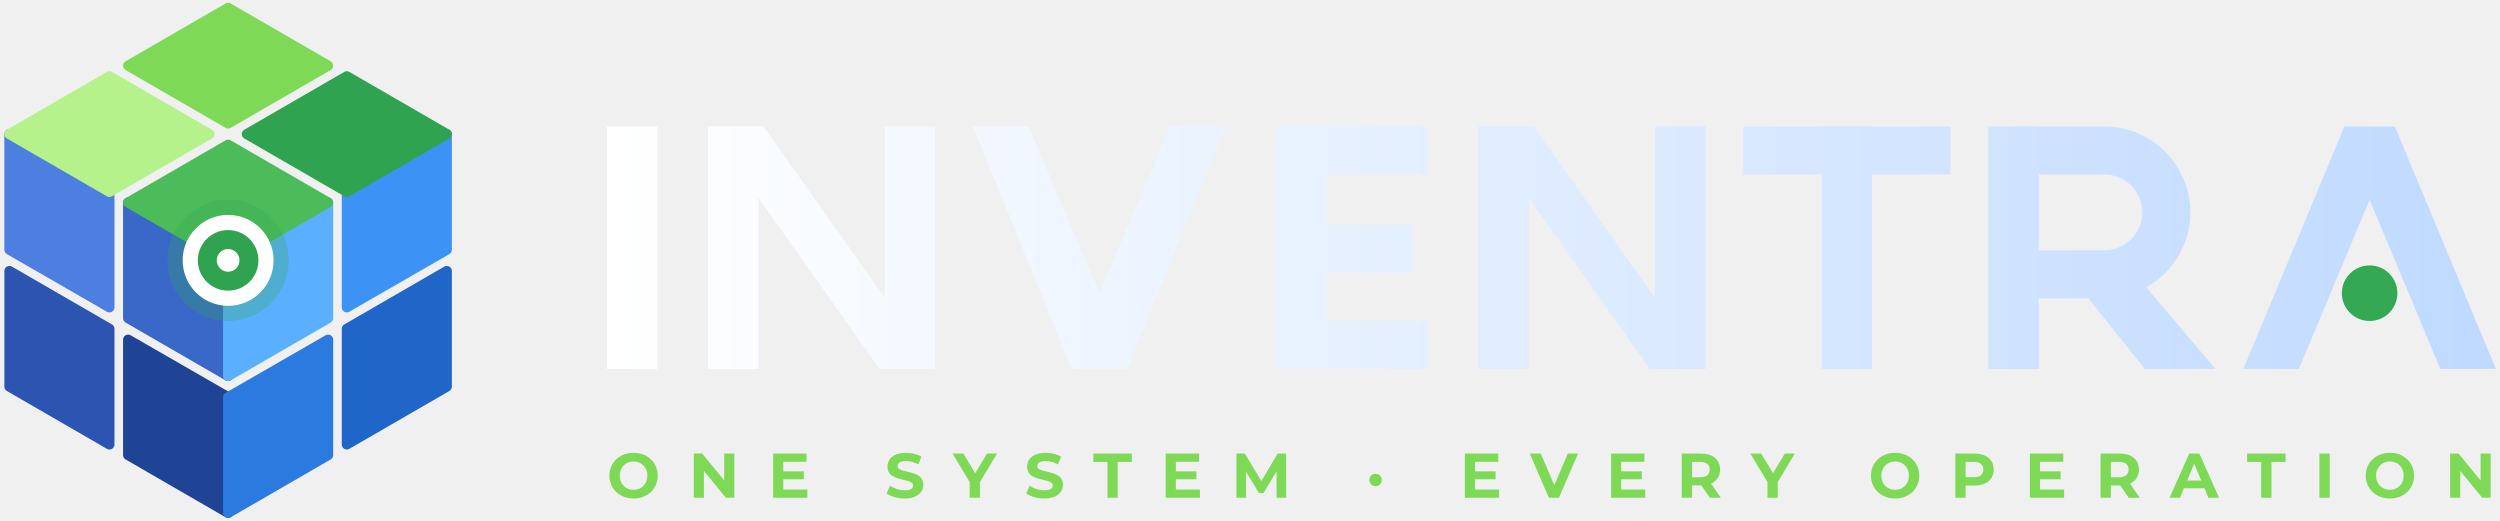
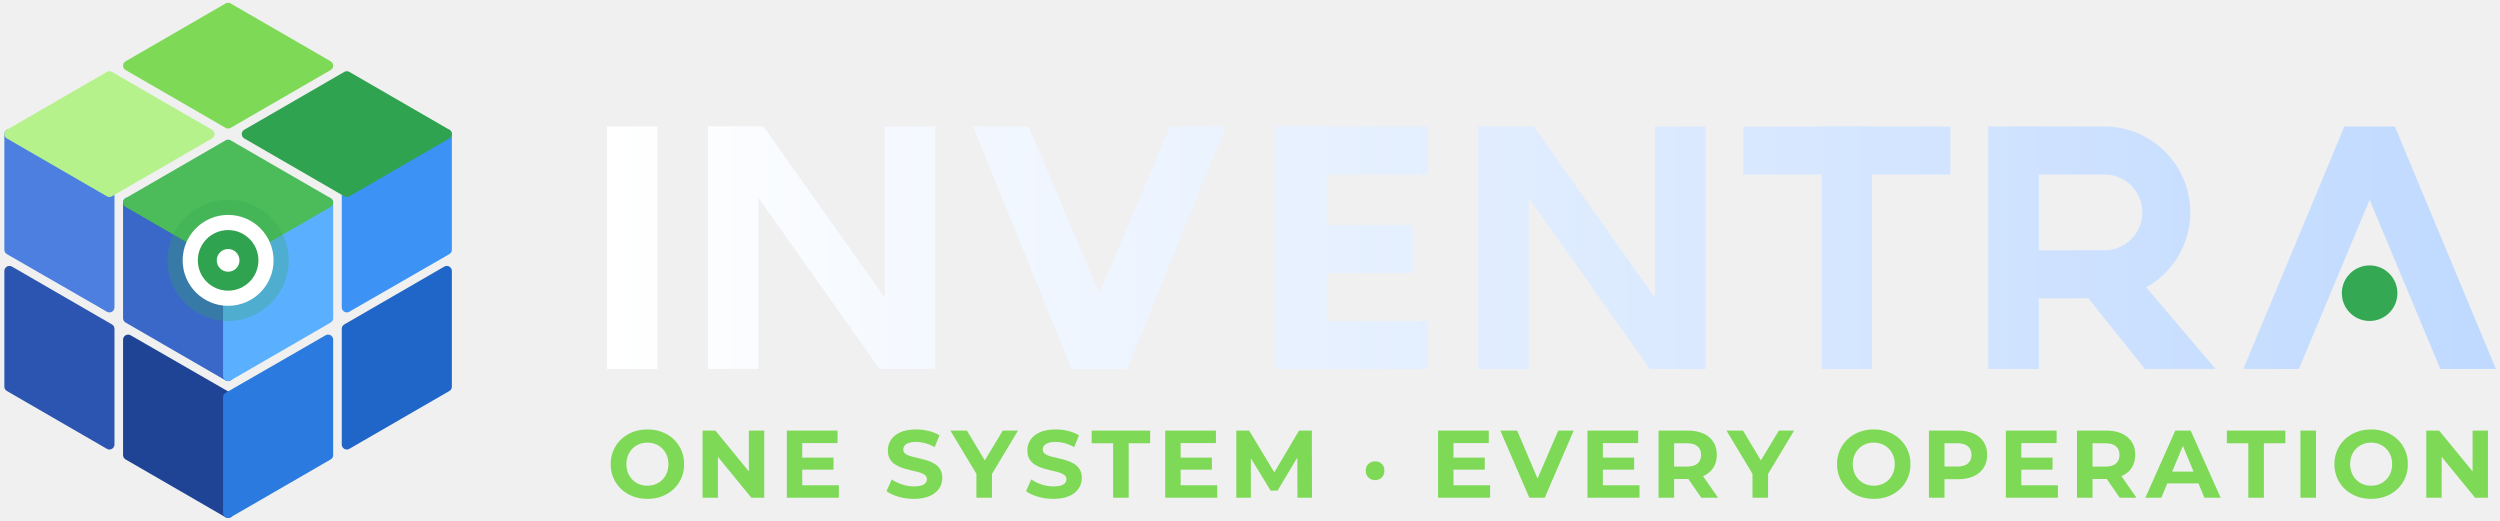
<svg xmlns="http://www.w3.org/2000/svg" viewBox="35.2 21.9 988.9 206.2" width="989" height="206" role="img" aria-label="Inventra – One system. Every operation.">
  <defs>
    <linearGradient id="gW" gradientUnits="userSpaceOnUse" x1="275" y1="0" x2="1023" y2="0">
      <stop offset="0" stop-color="#FFFFFF" />
      <stop offset="1" stop-color="#BFD9FF" />
    </linearGradient>
  </defs>
  <g transform="translate(5 5)">
    <polygon points="33.4,70.0 73.0,92.9 73.0,138.6 33.4,115.8" fill="#4C7FE0" stroke="#4C7FE0" stroke-width="4" stroke-linejoin="round" />
    <polygon points="80.4,97.1 120.0,120.0 120.0,165.8 80.4,142.9" fill="#3A68C8" stroke="#3A68C8" stroke-width="4" stroke-linejoin="round" />
    <polygon points="33.4,124.2 73.0,147.1 73.0,192.9 33.4,170.0" fill="#2B55B0" stroke="#2B55B0" stroke-width="4" stroke-linejoin="round" />
    <polygon points="80.4,151.4 120.0,174.2 120.0,220.0 80.4,197.1" fill="#1F4496" stroke="#1F4496" stroke-width="4" stroke-linejoin="round" />
    <polygon points="120.0,120.0 159.6,97.1 159.6,142.9 120.0,165.8" fill="#5AB0FF" stroke="#5AB0FF" stroke-width="4" stroke-linejoin="round" />
    <polygon points="167.0,92.9 206.6,70.0 206.6,115.8 167.0,138.6" fill="#3D93F5" stroke="#3D93F5" stroke-width="4" stroke-linejoin="round" />
    <polygon points="120.0,174.2 159.6,151.4 159.6,197.1 120.0,220.0" fill="#2A7AE0" stroke="#2A7AE0" stroke-width="4" stroke-linejoin="round" />
    <polygon points="167.0,147.1 206.6,124.2 206.6,170.0 167.0,192.9" fill="#1F66C8" stroke="#1F66C8" stroke-width="4" stroke-linejoin="round" />
    <polygon points="33.4,70.0 73.0,47.1 112.6,70.0 73.0,92.9" fill="#B6F28C" stroke="#B6F28C" stroke-width="4" stroke-linejoin="round" />
    <polygon points="80.4,42.9 120.0,20.0 159.6,42.9 120.0,65.8" fill="#7ED957" stroke="#7ED957" stroke-width="4" stroke-linejoin="round" />
    <polygon points="80.4,97.1 120.0,74.2 159.6,97.1 120.0,120.0" fill="#4CBB5A" stroke="#4CBB5A" stroke-width="4" stroke-linejoin="round" />
    <polygon points="127.4,70.0 167.0,47.1 206.6,70.0 167.0,92.9" fill="#2FA34F" stroke="#2FA34F" stroke-width="4" stroke-linejoin="round" />
    <circle cx="120" cy="120" r="24" fill="#34A853" fill-opacity=".28" />
    <circle cx="120" cy="120" r="18" fill="#fff" />
    <circle cx="120" cy="120" r="12" fill="#2FA34F" />
    <circle cx="120" cy="120" r="4.5" fill="#fff" />
  </g>
  <g transform="translate(0 10)">
    <g fill="url(#gW)">
      <rect x="275" y="62" width="20" height="96" />
      <rect x="315" y="62" width="20" height="96" />
      <rect x="385" y="62" width="20" height="96" />
      <polygon points="315,62 337,62 405,158 383,158" />
      <polygon points="420,62 442,62 470,128 498,62 520,62 481,158 459,158" />
      <rect x="540" y="62" width="20" height="96" />
      <rect x="540" y="62" width="60" height="19" />
      <rect x="540" y="101" width="54" height="19" />
      <rect x="540" y="139" width="60" height="19" />
      <rect x="620" y="62" width="20" height="96" />
      <rect x="690" y="62" width="20" height="96" />
      <polygon points="620,62 642,62 710,158 688,158" />
      <rect x="725" y="62" width="82" height="19" />
      <rect x="756" y="62" width="20" height="96" />
      <rect x="822" y="62" width="20" height="96" />
      <path d="M832 71.5 H868 A24.5 24.5 0 0 1 868 120.5 H832" fill="none" stroke="url(#gW)" stroke-width="19" />
      <polygon points="852,118 878,118 912,158 884,158" />
      <polygon points="923,158 963,62 983,62 1023,158 1001,158 973,91 945,158" />
    </g>
    <circle cx="973" cy="128" r="11" fill="#34A853" />
  </g>
-   <path transform="translate(275 219)" d="M10.563 0.294Q8.497 0.294 6.741 -0.381Q4.986 -1.056 3.698 -2.278Q2.411 -3.5 1.696 -5.149Q0.981 -6.797 0.981 -8.755Q0.981 -10.712 1.696 -12.354Q2.411 -13.995 3.7 -15.222Q4.99 -16.449 6.739 -17.122Q8.489 -17.794 10.555 -17.794Q12.629 -17.794 14.37 -17.124Q16.111 -16.454 17.397 -15.232Q18.683 -14.01 19.398 -12.364Q20.113 -10.717 20.113 -8.753Q20.113 -6.79 19.398 -5.137Q18.683 -3.485 17.397 -2.266Q16.111 -1.046 14.37 -0.376Q12.629 0.294 10.563 0.294ZM10.554 -3.138Q11.727 -3.138 12.719 -3.546Q13.712 -3.954 14.452 -4.703Q15.192 -5.451 15.605 -6.48Q16.018 -7.508 16.018 -8.755Q16.018 -10.001 15.607 -11.024Q15.196 -12.046 14.455 -12.796Q13.714 -13.545 12.721 -13.954Q11.728 -14.362 10.555 -14.362Q9.383 -14.362 8.386 -13.953Q7.388 -13.544 6.645 -12.794Q5.902 -12.043 5.489 -11.02Q5.076 -9.996 5.076 -8.755Q5.076 -7.514 5.488 -6.486Q5.9 -5.457 6.642 -4.703Q7.385 -3.949 8.383 -3.544Q9.382 -3.138 10.554 -3.138Z M34.398 0.0V-17.5H37.739L48.072 -4.889H46.456V-17.5H50.456V0.0H47.115L36.781 -12.611H38.398V0.0Z M65.822 0.0V-17.5H79.036V-14.242H69.842V-3.258H79.376V0.0ZM69.547 -7.308V-10.457H77.981V-7.308Z M117.876 0.294Q115.781 0.294 113.852 -0.266Q111.923 -0.826 110.748 -1.717L112.12 -4.78Q113.235 -3.979 114.78 -3.466Q116.325 -2.954 117.895 -2.954Q119.107 -2.954 119.844 -3.194Q120.58 -3.435 120.926 -3.859Q121.272 -4.282 121.272 -4.824Q121.272 -5.525 120.716 -5.943Q120.161 -6.362 119.261 -6.625Q118.361 -6.887 117.276 -7.123Q116.19 -7.358 115.1 -7.7Q114.01 -8.043 113.109 -8.595Q112.209 -9.147 111.654 -10.055Q111.099 -10.962 111.099 -12.362Q111.099 -13.851 111.906 -15.083Q112.713 -16.315 114.352 -17.055Q115.991 -17.794 118.48 -17.794Q120.119 -17.794 121.723 -17.404Q123.327 -17.014 124.552 -16.254L123.289 -13.186Q122.08 -13.881 120.845 -14.214Q119.61 -14.546 118.445 -14.546Q117.263 -14.546 116.521 -14.276Q115.78 -14.005 115.447 -13.559Q115.114 -13.113 115.114 -12.556Q115.114 -11.865 115.669 -11.452Q116.224 -11.038 117.124 -10.788Q118.024 -10.538 119.115 -10.3Q120.205 -10.062 121.29 -9.727Q122.376 -9.392 123.276 -8.847Q124.176 -8.303 124.731 -7.4Q125.286 -6.498 125.286 -5.123Q125.286 -3.659 124.472 -2.427Q123.658 -1.195 122.016 -0.45Q120.374 0.294 117.876 0.294Z M143.643 0.0V-7.147L144.571 -4.693L136.862 -17.5H141.171L147.059 -7.681H144.596L150.519 -17.5H154.484L146.795 -4.693L147.703 -7.147V0.0Z M173.174 0.294Q171.079 0.294 169.15 -0.266Q167.221 -0.826 166.047 -1.717L167.419 -4.78Q168.533 -3.979 170.078 -3.466Q171.623 -2.954 173.194 -2.954Q174.406 -2.954 175.142 -3.194Q175.878 -3.435 176.224 -3.859Q176.57 -4.282 176.57 -4.824Q176.57 -5.525 176.015 -5.943Q175.459 -6.362 174.559 -6.625Q173.659 -6.887 172.574 -7.123Q171.488 -7.358 170.398 -7.7Q169.308 -8.043 168.408 -8.595Q167.507 -9.147 166.952 -10.055Q166.397 -10.962 166.397 -12.362Q166.397 -13.851 167.204 -15.083Q168.011 -16.315 169.65 -17.055Q171.289 -17.794 173.778 -17.794Q175.417 -17.794 177.021 -17.404Q178.626 -17.014 179.85 -16.254L178.588 -13.186Q177.378 -13.881 176.143 -14.214Q174.908 -14.546 173.743 -14.546Q172.561 -14.546 171.82 -14.276Q171.078 -14.005 170.745 -13.559Q170.412 -13.113 170.412 -12.556Q170.412 -11.865 170.967 -11.452Q171.522 -11.038 172.422 -10.788Q173.323 -10.538 174.413 -10.3Q175.503 -10.062 176.588 -9.727Q177.674 -9.392 178.574 -8.847Q179.474 -8.303 180.029 -7.4Q180.585 -6.498 180.585 -5.123Q180.585 -3.659 179.77 -2.427Q178.956 -1.195 177.314 -0.45Q175.672 0.294 173.174 0.294Z M198.211 0.0V-14.192H192.619V-17.5H207.863V-14.192H202.271V0.0Z M221.266 0.0V-17.5H234.481V-14.242H225.286V-3.258H234.821V0.0ZM224.992 -7.308V-10.457H233.425V-7.308Z M249.265 0.0V-17.5H252.607L260.059 -5.14H258.294L265.607 -17.5H268.948L268.983 0.0H265.192L265.157 -11.663H265.871L260.015 -1.862H258.199L252.218 -11.663H253.056V0.0Z M304.377 -4.593Q303.334 -4.593 302.635 -5.275Q301.937 -5.956 301.937 -7.054Q301.937 -8.152 302.635 -8.816Q303.334 -9.479 304.377 -9.479Q305.445 -9.479 306.123 -8.816Q306.802 -8.152 306.802 -7.054Q306.802 -5.956 306.123 -5.275Q305.445 -4.593 304.377 -4.593Z M339.737 0.0V-17.5H352.951V-14.242H343.757V-3.258H353.291V0.0ZM343.462 -7.308V-10.457H351.896V-7.308Z M372.994 0.0 365.428 -17.5H369.817L376.4 -2.001H373.832L380.53 -17.5H384.55L376.999 0.0Z M397.61 0.0V-17.5H410.824V-14.242H401.63V-3.258H411.164V0.0ZM401.335 -7.308V-10.457H409.769V-7.308Z M425.609 0.0V-17.5H433.075Q436.738 -17.5 438.762 -15.808Q440.787 -14.116 440.787 -11.156Q440.787 -9.207 439.865 -7.797Q438.943 -6.387 437.238 -5.635Q435.533 -4.883 433.174 -4.883H427.858L429.668 -6.644V0.0ZM436.748 0.0 432.357 -6.36H436.691L441.117 0.0ZM429.668 -6.205 427.858 -8.111H432.965Q434.824 -8.111 435.758 -8.917Q436.692 -9.724 436.692 -11.156Q436.692 -12.604 435.758 -13.403Q434.824 -14.202 432.965 -14.202H427.858L429.668 -16.123Z M459.557 0.0V-7.147L460.485 -4.693L452.776 -17.5H457.085L462.973 -7.681H460.51L466.432 -17.5H470.398L462.709 -4.693L463.617 -7.147V0.0Z M510.12 0.294Q508.054 0.294 506.299 -0.381Q504.543 -1.056 503.256 -2.278Q501.969 -3.5 501.254 -5.149Q500.539 -6.797 500.539 -8.755Q500.539 -10.712 501.254 -12.354Q501.969 -13.995 503.258 -15.222Q504.547 -16.449 506.297 -17.122Q508.046 -17.794 510.112 -17.794Q512.187 -17.794 513.928 -17.124Q515.669 -16.454 516.955 -15.232Q518.241 -14.01 518.955 -12.364Q519.67 -10.717 519.67 -8.753Q519.67 -6.79 518.955 -5.137Q518.241 -3.485 516.955 -2.266Q515.669 -1.046 513.928 -0.376Q512.187 0.294 510.12 0.294ZM510.112 -3.138Q511.284 -3.138 512.277 -3.546Q513.269 -3.954 514.01 -4.703Q514.75 -5.451 515.163 -6.48Q515.576 -7.508 515.576 -8.755Q515.576 -10.001 515.164 -11.024Q514.753 -12.046 514.012 -12.796Q513.271 -13.545 512.278 -13.954Q511.285 -14.362 510.113 -14.362Q508.94 -14.362 507.943 -13.953Q506.946 -13.544 506.203 -12.794Q505.459 -12.043 505.046 -11.02Q504.633 -9.996 504.633 -8.755Q504.633 -7.514 505.046 -6.486Q505.458 -5.457 506.2 -4.703Q506.942 -3.949 507.941 -3.544Q508.939 -3.138 510.112 -3.138Z M533.955 0.0V-17.5H541.52Q543.88 -17.5 545.584 -16.738Q547.289 -15.975 548.211 -14.548Q549.133 -13.121 549.133 -11.156Q549.133 -9.207 548.211 -7.785Q547.289 -6.362 545.584 -5.595Q543.88 -4.828 541.52 -4.828H536.204L538.015 -6.644V0.0ZM538.015 -6.205 536.204 -8.126H541.311Q543.17 -8.126 544.104 -8.925Q545.039 -9.724 545.039 -11.156Q545.039 -12.604 544.104 -13.403Q543.17 -14.202 541.311 -14.202H536.204L538.015 -16.123Z M563.479 0.0V-17.5H576.694V-14.242H567.499V-3.258H577.034V0.0ZM567.205 -7.308V-10.457H575.638V-7.308Z M591.478 0.0V-17.5H598.944Q602.607 -17.5 604.632 -15.808Q606.656 -14.116 606.656 -11.156Q606.656 -9.207 605.734 -7.797Q604.812 -6.387 603.107 -5.635Q601.403 -4.883 599.043 -4.883H593.728L595.538 -6.644V0.0ZM602.617 0.0 598.227 -6.36H602.561L606.986 0.0ZM595.538 -6.205 593.728 -8.111H598.834Q600.693 -8.111 601.627 -8.917Q602.562 -9.724 602.562 -11.156Q602.562 -12.604 601.627 -13.403Q600.693 -14.202 598.834 -14.202H593.728L595.538 -16.123Z M618.77 0.0 626.571 -17.5H630.576L638.392 0.0H634.162L627.743 -15.439H629.349L622.93 0.0ZM622.686 -3.744 623.749 -6.817H632.764L633.842 -3.744Z M655.07 0.0V-14.192H649.478V-17.5H664.723V-14.192H659.13V0.0Z M678.126 0.0V-17.5H682.185V0.0Z M706.039 0.294Q703.973 0.294 702.217 -0.381Q700.462 -1.056 699.174 -2.278Q697.887 -3.5 697.172 -5.149Q696.457 -6.797 696.457 -8.755Q696.457 -10.712 697.172 -12.354Q697.887 -13.995 699.176 -15.222Q700.466 -16.449 702.215 -17.122Q703.965 -17.794 706.031 -17.794Q708.105 -17.794 709.846 -17.124Q711.587 -16.454 712.873 -15.232Q714.159 -14.01 714.874 -12.364Q715.589 -10.717 715.589 -8.753Q715.589 -6.79 714.874 -5.137Q714.159 -3.485 712.873 -2.266Q711.587 -1.046 709.846 -0.376Q708.105 0.294 706.039 0.294ZM706.03 -3.138Q707.203 -3.138 708.195 -3.546Q709.188 -3.954 709.928 -4.703Q710.668 -5.451 711.081 -6.48Q711.494 -7.508 711.494 -8.755Q711.494 -10.001 711.083 -11.024Q710.671 -12.046 709.931 -12.796Q709.19 -13.545 708.197 -13.954Q707.204 -14.362 706.031 -14.362Q704.859 -14.362 703.862 -13.953Q702.864 -13.544 702.121 -12.794Q701.378 -12.043 700.965 -11.02Q700.552 -9.996 700.552 -8.755Q700.552 -7.514 700.964 -6.486Q701.376 -5.457 702.118 -4.703Q702.86 -3.949 703.859 -3.544Q704.858 -3.138 706.03 -3.138Z M729.874 0.0V-17.5H733.215L743.548 -4.889H741.932V-17.5H745.932V0.0H742.59L732.257 -12.611H733.874V0.0Z" fill="#7ED957" />
+   <path transform="translate(275 219)" d="M16.056 0.447Q12.915 0.447 10.247 -0.579Q7.578 -1.605 5.622 -3.463Q3.665 -5.321 2.578 -7.826Q1.492 -10.332 1.492 -13.307Q1.492 -16.282 2.578 -18.778Q3.665 -21.273 5.625 -23.138Q7.584 -25.002 10.243 -26.025Q12.903 -27.047 16.043 -27.047Q19.197 -27.047 21.843 -26.029Q24.489 -25.01 26.444 -23.153Q28.398 -21.296 29.485 -18.793Q30.572 -16.29 30.572 -13.305Q30.572 -10.32 29.485 -7.809Q28.398 -5.298 26.444 -3.444Q24.489 -1.59 21.843 -0.571Q19.197 0.447 16.056 0.447ZM16.043 -4.77Q17.825 -4.77 19.333 -5.39Q20.842 -6.01 21.967 -7.148Q23.092 -8.286 23.72 -9.849Q24.348 -11.412 24.348 -13.307Q24.348 -15.202 23.723 -16.756Q23.097 -18.31 21.971 -19.449Q20.845 -20.589 19.336 -21.21Q17.826 -21.83 16.044 -21.83Q14.262 -21.83 12.746 -21.209Q11.23 -20.587 10.101 -19.447Q8.971 -18.306 8.343 -16.75Q7.715 -15.194 7.715 -13.308Q7.715 -11.421 8.342 -9.858Q8.969 -8.295 10.097 -7.149Q11.225 -6.003 12.743 -5.386Q14.26 -4.77 16.043 -4.77Z M37.879 0.0V-26.6H42.958L58.664 -7.431H56.207V-26.6H62.287V0.0H57.208L41.502 -19.169H43.959V0.0Z M71.237 0.0V-26.6H91.323V-21.647H77.348V-4.953H91.84V0.0ZM76.9 -11.108V-15.895H89.719V-11.108Z M121.547 0.447Q118.364 0.447 115.431 -0.404Q112.499 -1.256 110.714 -2.61L112.799 -7.265Q114.493 -6.049 116.841 -5.269Q119.19 -4.489 121.577 -4.489Q123.42 -4.489 124.539 -4.855Q125.658 -5.221 126.184 -5.865Q126.709 -6.509 126.709 -7.332Q126.709 -8.398 125.865 -9.034Q125.021 -9.67 123.653 -10.069Q122.285 -10.469 120.635 -10.826Q118.985 -11.184 117.328 -11.704Q115.671 -12.225 114.303 -13.064Q112.934 -13.904 112.09 -15.283Q111.247 -16.662 111.247 -18.79Q111.247 -21.054 112.473 -22.926Q113.7 -24.799 116.191 -25.923Q118.682 -27.047 122.465 -27.047Q124.957 -27.047 127.395 -26.455Q129.834 -25.862 131.695 -24.707L129.776 -20.043Q127.938 -21.1 126.06 -21.605Q124.183 -22.111 122.412 -22.111Q120.616 -22.111 119.489 -21.699Q118.362 -21.288 117.855 -20.61Q117.349 -19.932 117.349 -19.086Q117.349 -18.035 118.193 -17.407Q119.037 -16.778 120.405 -16.398Q121.773 -16.017 123.431 -15.656Q125.088 -15.294 126.738 -14.785Q128.387 -14.276 129.756 -13.448Q131.124 -12.62 131.968 -11.248Q132.812 -9.877 132.812 -7.787Q132.812 -5.561 131.574 -3.689Q130.336 -1.816 127.841 -0.684Q125.345 0.447 121.547 0.447Z M146.308 0.0V-10.863L147.718 -7.133L136.001 -26.6H142.551L151.5 -11.675H147.756L156.759 -26.6H162.786L151.099 -7.133L152.479 -10.863V0.0Z M176.789 0.447Q173.605 0.447 170.673 -0.404Q167.74 -1.256 165.955 -2.61L168.041 -7.265Q169.734 -6.049 172.083 -5.269Q174.431 -4.489 176.819 -4.489Q178.661 -4.489 179.78 -4.855Q180.9 -5.221 181.425 -5.865Q181.951 -6.509 181.951 -7.332Q181.951 -8.398 181.107 -9.034Q180.263 -9.67 178.895 -10.069Q177.526 -10.469 175.876 -10.826Q174.227 -11.184 172.569 -11.704Q170.912 -12.225 169.544 -13.064Q168.176 -13.904 167.332 -15.283Q166.488 -16.662 166.488 -18.79Q166.488 -21.054 167.714 -22.926Q168.941 -24.799 171.432 -25.923Q173.923 -27.047 177.706 -27.047Q180.198 -27.047 182.637 -26.455Q185.075 -25.862 186.936 -24.707L185.018 -20.043Q183.179 -21.1 181.302 -21.605Q179.424 -22.111 177.653 -22.111Q175.857 -22.111 174.73 -21.699Q173.603 -21.288 173.097 -20.61Q172.59 -19.932 172.59 -19.086Q172.59 -18.035 173.434 -17.407Q174.278 -16.778 175.646 -16.398Q177.015 -16.017 178.672 -15.656Q180.329 -15.294 181.979 -14.785Q183.629 -14.276 184.997 -13.448Q186.365 -12.62 187.209 -11.248Q188.053 -9.877 188.053 -7.787Q188.053 -5.561 186.815 -3.689Q185.577 -1.816 183.082 -0.684Q180.587 0.447 176.789 0.447Z M200.439 0.0V-21.572H191.939V-26.6H215.111V-21.572H206.61V0.0Z M221.077 0.0V-26.6H241.163V-21.647H227.188V-4.953H241.68V0.0ZM226.74 -11.108V-15.895H239.559V-11.108Z M249.23 0.0V-26.6H254.309L265.637 -7.812H262.953L274.069 -26.6H279.148L279.201 0.0H273.439L273.385 -17.727H274.471L265.569 -2.83H262.809L253.717 -17.727H254.992V0.0Z M304.188 -6.982Q302.603 -6.982 301.541 -8.018Q300.479 -9.053 300.479 -10.722Q300.479 -12.391 301.541 -13.4Q302.603 -14.409 304.188 -14.409Q305.811 -14.409 306.842 -13.4Q307.874 -12.391 307.874 -10.722Q307.874 -9.053 306.842 -8.018Q305.811 -6.982 304.188 -6.982Z M329.123 0.0V-26.6H349.208V-21.647H335.233V-4.953H349.725V0.0ZM334.785 -11.108V-15.895H347.605V-11.108Z M365.268 0.0 353.768 -26.6H360.439L370.446 -3.041H366.542L376.723 -26.6H382.833L371.356 0.0Z M388.278 0.0V-26.6H408.364V-21.647H394.388V-4.953H408.881V0.0ZM393.941 -11.108V-15.895H406.76V-11.108Z M416.431 0.0V-26.6H427.779Q433.347 -26.6 436.424 -24.028Q439.501 -21.456 439.501 -16.958Q439.501 -13.994 438.1 -11.852Q436.698 -9.709 434.107 -8.565Q431.516 -7.422 427.93 -7.422H419.849L422.601 -10.099V0.0ZM433.362 0.0 426.688 -9.667H433.276L440.003 0.0ZM422.601 -9.432 419.849 -12.328H427.612Q430.437 -12.328 431.857 -13.554Q433.278 -14.78 433.278 -16.958Q433.278 -19.158 431.857 -20.373Q430.437 -21.587 427.612 -21.587H419.849L422.601 -24.507Z M453.626 0.0V-10.863L455.036 -7.133L443.319 -26.6H449.869L458.818 -11.675H455.074L464.077 -26.6H470.104L458.417 -7.133L459.797 -10.863V0.0Z M501.67 0.447Q498.53 0.447 495.861 -0.579Q493.193 -1.605 491.236 -3.463Q489.28 -5.321 488.193 -7.826Q487.106 -10.332 487.106 -13.307Q487.106 -16.282 488.193 -18.778Q489.28 -21.273 491.239 -23.138Q493.199 -25.002 495.858 -26.025Q498.517 -27.047 501.658 -27.047Q504.811 -27.047 507.457 -26.029Q510.104 -25.01 512.058 -23.153Q514.013 -21.296 515.1 -18.793Q516.186 -16.29 516.186 -13.305Q516.186 -10.32 515.1 -7.809Q514.013 -5.298 512.058 -3.444Q510.104 -1.59 507.457 -0.571Q504.811 0.447 501.67 0.447ZM501.657 -4.77Q503.439 -4.77 504.948 -5.39Q506.457 -6.01 507.582 -7.148Q508.707 -8.286 509.335 -9.849Q509.963 -11.412 509.963 -13.307Q509.963 -15.202 509.337 -16.756Q508.712 -18.31 507.586 -19.449Q506.46 -20.589 504.95 -21.21Q503.441 -21.83 501.659 -21.83Q499.877 -21.83 498.361 -21.209Q496.845 -20.587 495.715 -19.447Q494.585 -18.306 493.958 -16.75Q493.33 -15.194 493.33 -13.308Q493.33 -11.421 493.957 -9.858Q494.583 -8.295 495.711 -7.149Q496.839 -6.003 498.357 -5.386Q499.875 -4.77 501.657 -4.77Z M523.493 0.0V-26.6H534.992Q538.579 -26.6 541.17 -25.441Q543.761 -24.283 545.162 -22.113Q546.564 -19.944 546.564 -16.958Q546.564 -13.994 545.162 -11.833Q543.761 -9.671 541.17 -8.505Q538.579 -7.339 534.992 -7.339H526.912L529.664 -10.099V0.0ZM529.664 -9.432 526.912 -12.351H534.675Q537.5 -12.351 538.92 -13.566Q540.34 -14.78 540.34 -16.958Q540.34 -19.158 538.92 -20.373Q537.5 -21.587 534.675 -21.587H526.912L529.664 -24.507Z M553.964 0.0V-26.6H574.05V-21.647H560.074V-4.953H574.567V0.0ZM559.627 -11.108V-15.895H572.446V-11.108Z M582.117 0.0V-26.6H593.465Q599.033 -26.6 602.11 -24.028Q605.187 -21.456 605.187 -16.958Q605.187 -13.994 603.786 -11.852Q602.384 -9.709 599.793 -8.565Q597.202 -7.422 593.616 -7.422H585.535L588.287 -10.099V0.0ZM599.048 0.0 592.374 -9.667H598.962L605.689 0.0ZM588.287 -9.432 585.535 -12.328H593.298Q596.123 -12.328 597.543 -13.554Q598.964 -14.78 598.964 -16.958Q598.964 -19.158 597.543 -20.373Q596.123 -21.587 593.298 -21.587H585.535L588.287 -24.507Z M609.194 0.0 621.051 -26.6H627.139L639.019 0.0H632.59L622.833 -23.468H625.274L615.517 0.0ZM615.147 -5.691 616.762 -10.362H630.466L632.104 -5.691Z M649.965 0.0V-21.572H641.464V-26.6H664.636V-21.572H656.135V0.0Z M670.603 0.0V-26.6H676.773V0.0Z M698.625 0.447Q695.484 0.447 692.816 -0.579Q690.148 -1.605 688.191 -3.463Q686.234 -5.321 685.148 -7.826Q684.061 -10.332 684.061 -13.307Q684.061 -16.282 685.148 -18.778Q686.234 -21.273 688.194 -23.138Q690.154 -25.002 692.813 -26.025Q695.472 -27.047 698.613 -27.047Q701.766 -27.047 704.412 -26.029Q707.058 -25.01 709.013 -23.153Q710.968 -21.296 712.054 -18.793Q713.141 -16.29 713.141 -13.305Q713.141 -10.32 712.054 -7.809Q710.968 -5.298 709.013 -3.444Q707.058 -1.59 704.412 -0.571Q701.766 0.447 698.625 0.447ZM698.612 -4.77Q700.394 -4.77 701.903 -5.39Q703.412 -6.01 704.537 -7.148Q705.661 -8.286 706.289 -9.849Q706.917 -11.412 706.917 -13.307Q706.917 -15.202 706.292 -16.756Q705.667 -18.31 704.541 -19.449Q703.415 -20.589 701.905 -21.21Q700.395 -21.83 698.613 -21.83Q696.831 -21.83 695.315 -21.209Q693.8 -20.587 692.67 -19.447Q691.54 -18.306 690.912 -16.75Q690.285 -15.194 690.285 -13.308Q690.285 -11.421 690.911 -9.858Q691.538 -8.295 692.666 -7.149Q693.794 -6.003 695.312 -5.386Q696.83 -4.77 698.612 -4.77Z M720.448 0.0V-26.6H725.527L741.233 -7.431H738.776V-26.6H744.857V0.0H739.777L724.071 -19.169H726.528V0.0Z" fill="#7ED957" />
</svg>
